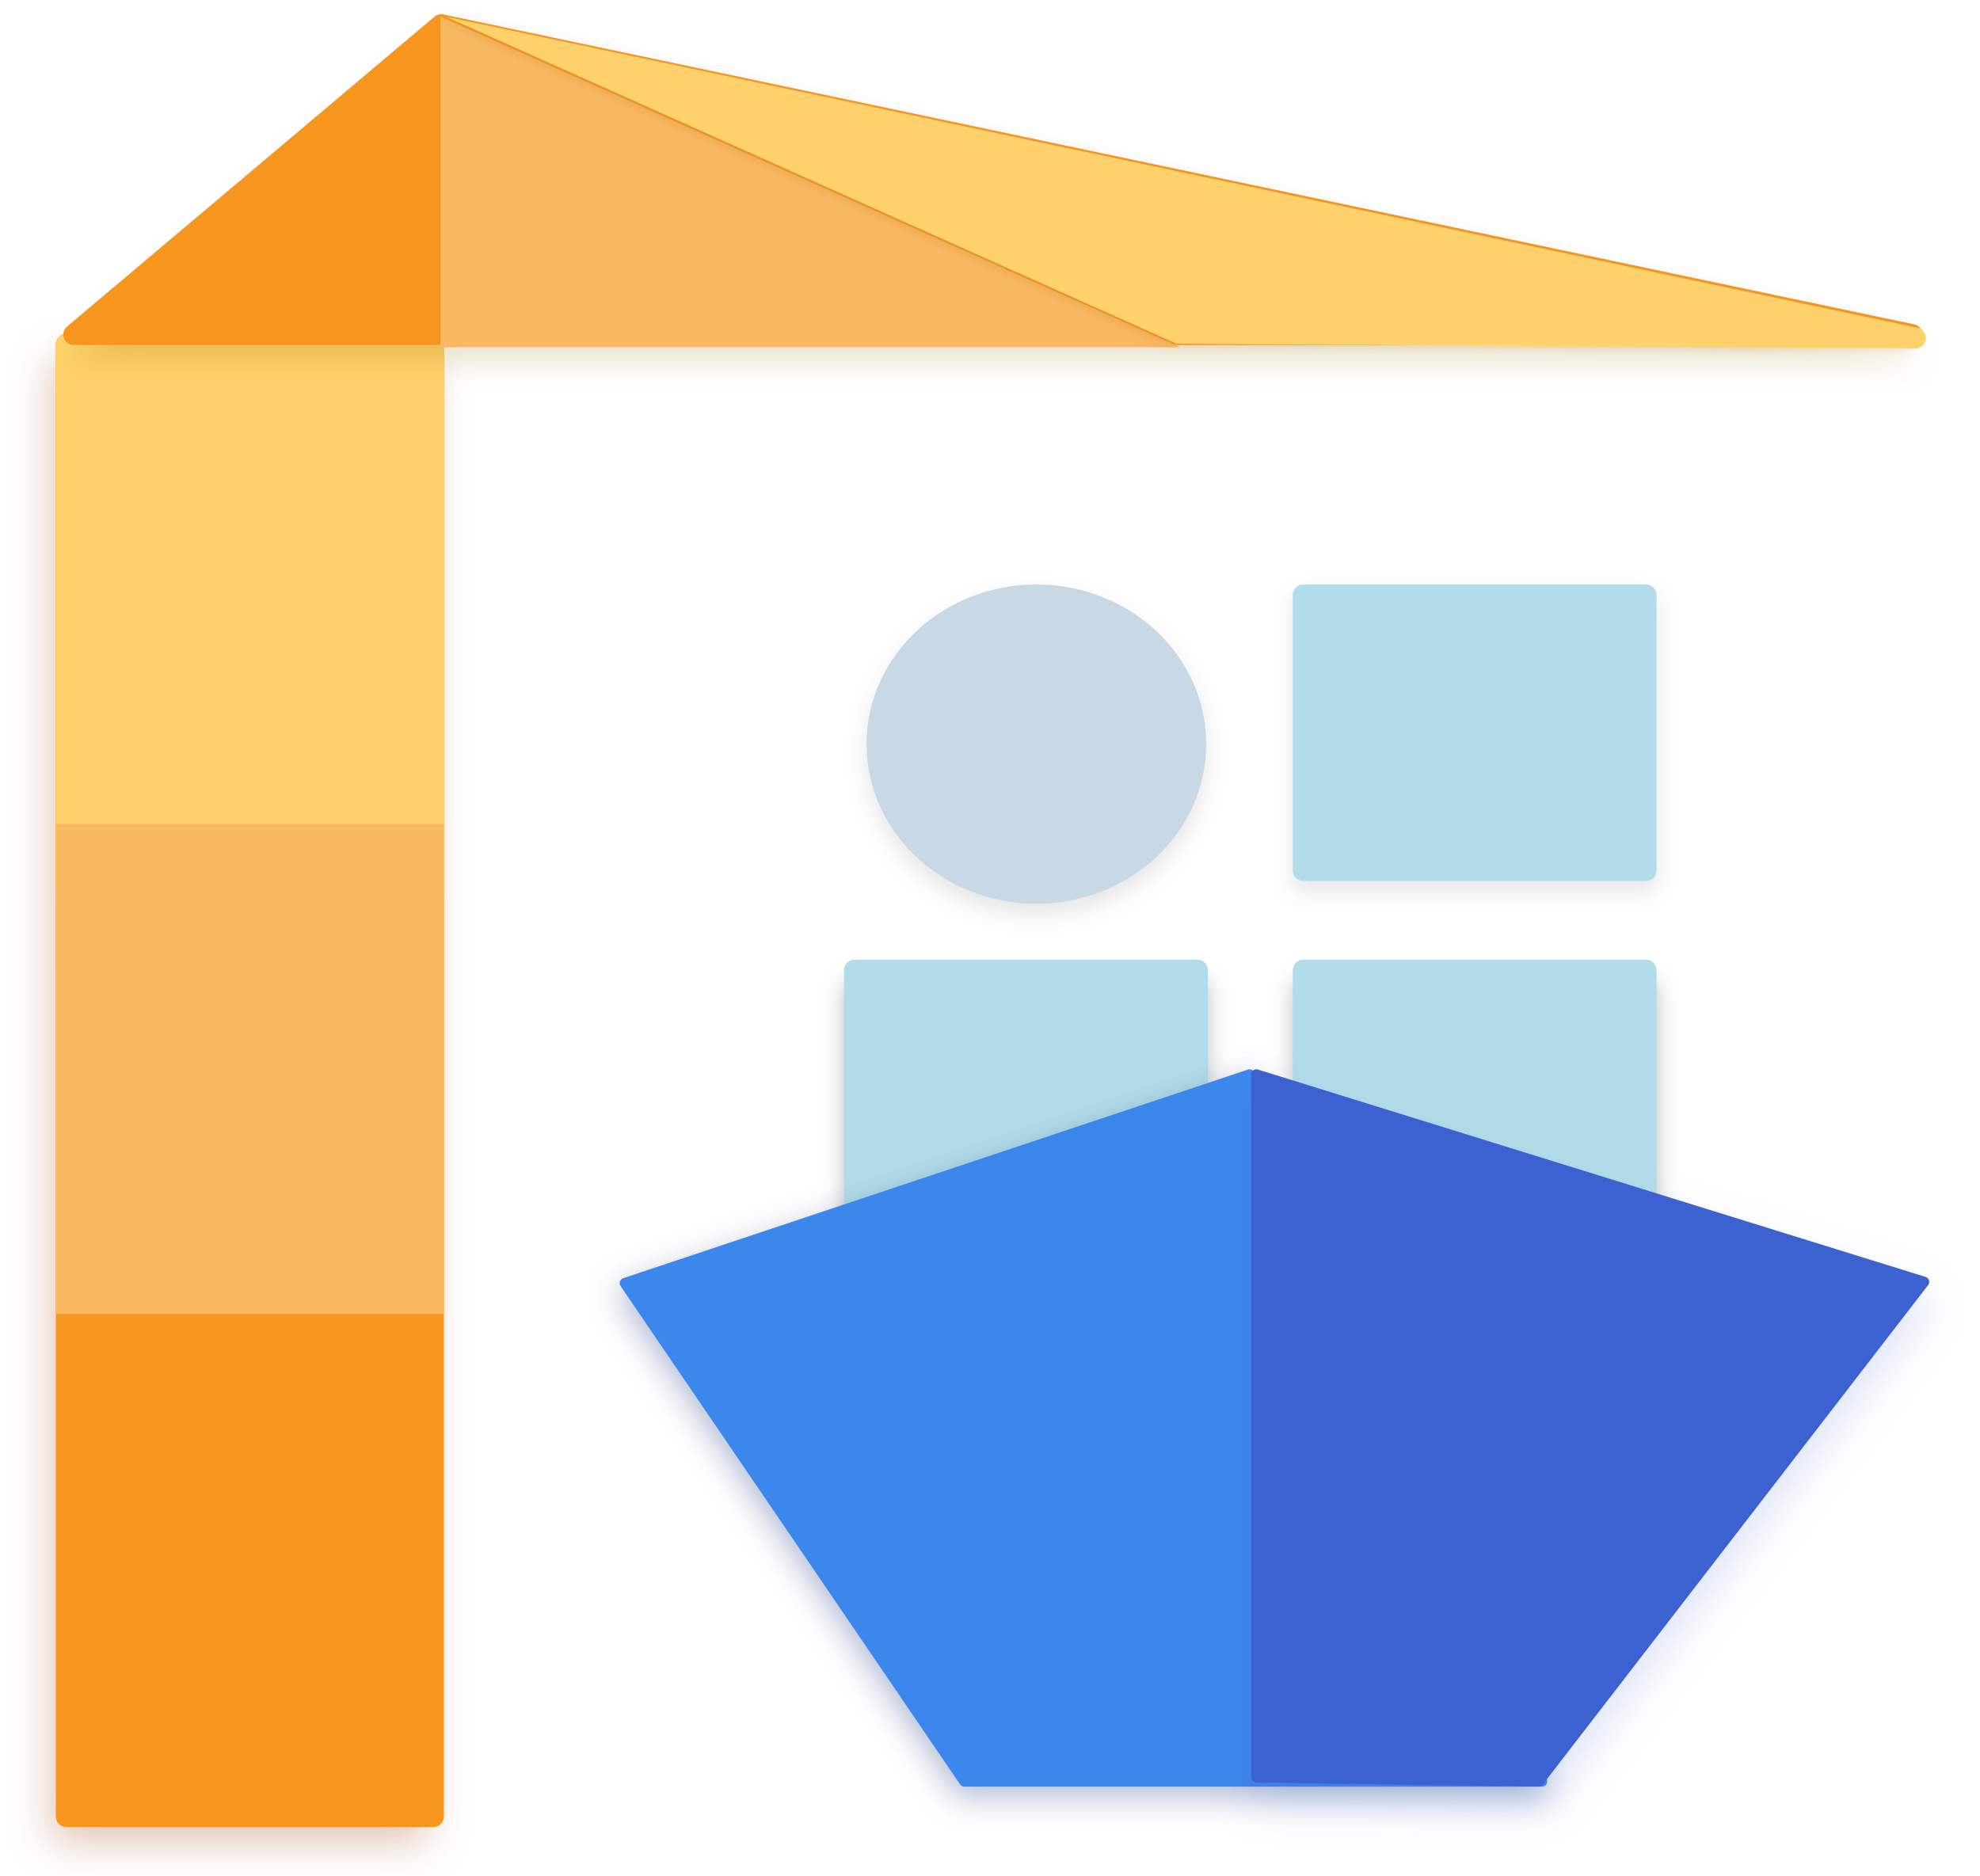
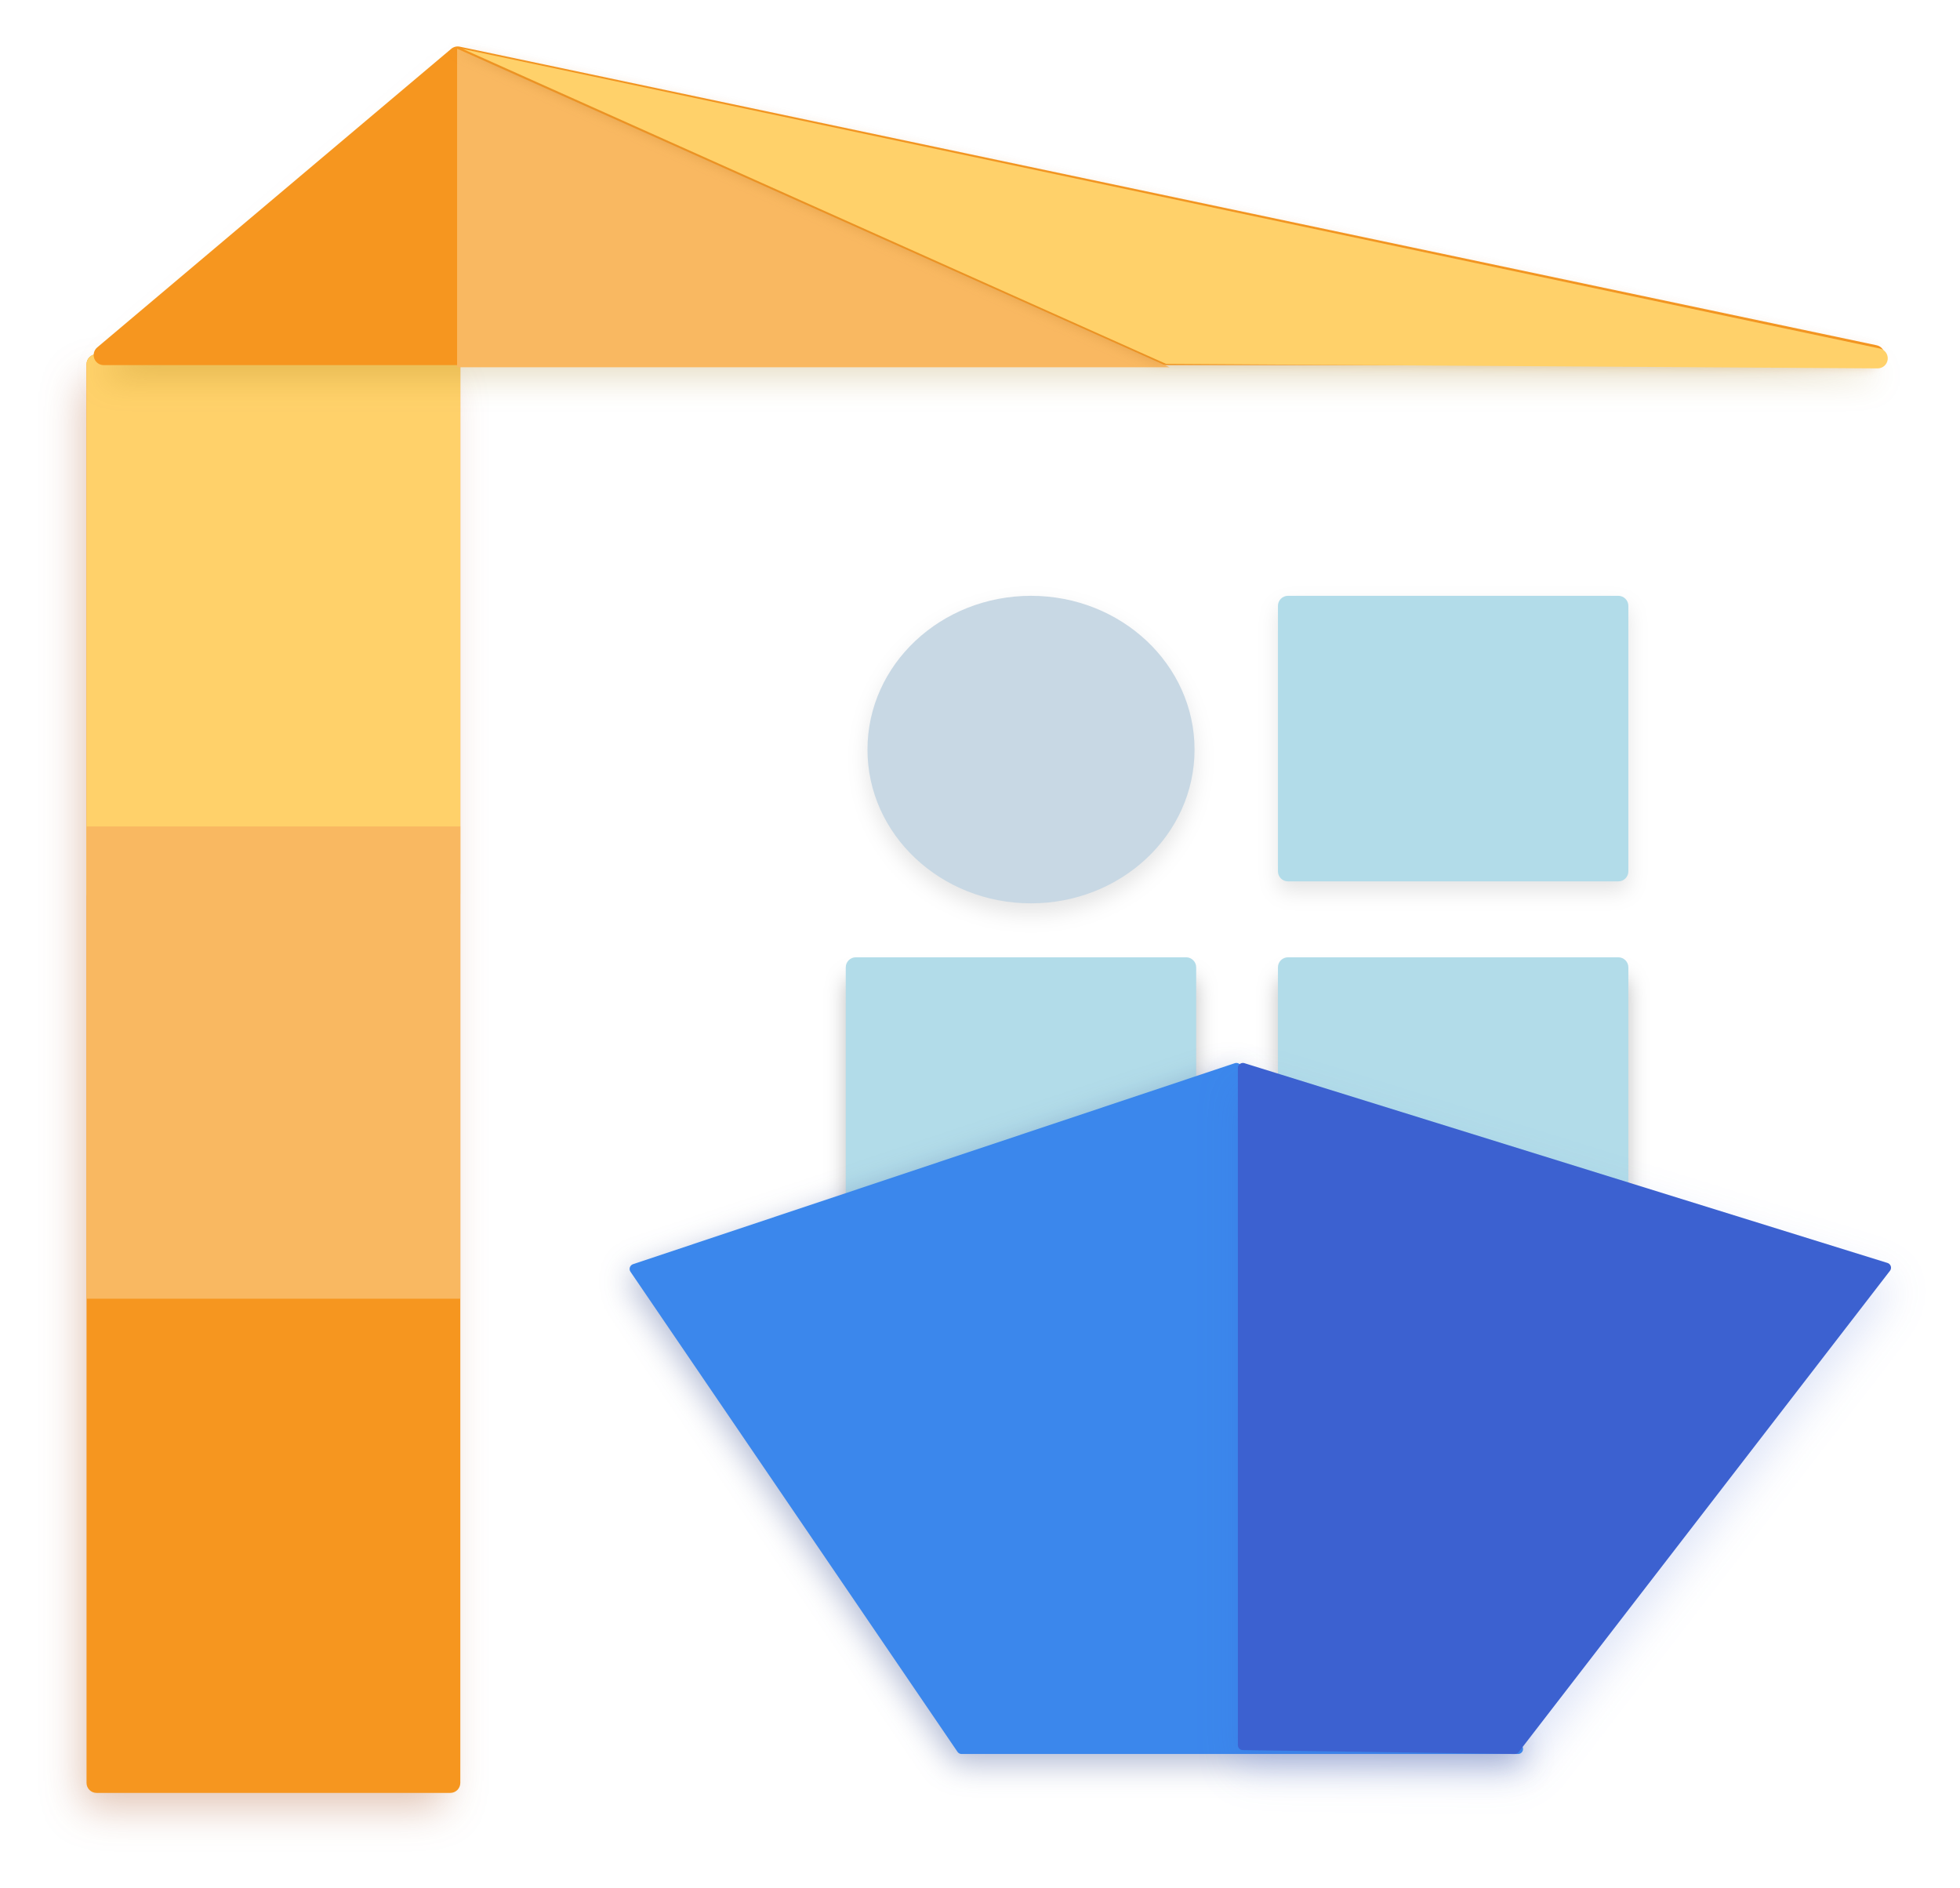
- <svg xmlns="http://www.w3.org/2000/svg" xmlns:xlink="http://www.w3.org/1999/xlink" height="180" width="190">
+ <svg xmlns="http://www.w3.org/2000/svg" xmlns:xlink="http://www.w3.org/1999/xlink" role="img" viewBox="-3.26 -3.26 195.26 188.01">
  <defs>
-     <rect id="b" height="28.444" rx="1" width="34.909" x="75.877" y="91.103" />
-     <filter id="a" height="1.281" width="1.229" x="-.115" y="-.07">
+     <filter id="a" width="1.229" height="1.281" x="-.115" y="-.07">
      <feOffset dy="2" in="SourceAlpha" result="shadowOffsetOuter1" />
      <feGaussianBlur in="shadowOffsetOuter1" result="shadowBlurOuter1" stdDeviation="1" />
      <feColorMatrix in="shadowBlurOuter1" values="0 0 0 0 0 0 0 0 0 0 0 0 0 0 0 0 0 0 0.254 0" />
    </filter>
-     <rect id="d" height="28.444" rx="1" width="34.909" x="118.932" y="91.103" />
-     <filter id="c" height="1.281" width="1.229" x="-.115" y="-.07">
+     <filter id="c" width="1.229" height="1.281" x="-.115" y="-.07">
      <feOffset dy="2" in="SourceAlpha" result="shadowOffsetOuter1" />
      <feGaussianBlur in="shadowOffsetOuter1" result="shadowBlurOuter1" stdDeviation="1" />
      <feColorMatrix in="shadowBlurOuter1" values="0 0 0 0 0 0 0 0 0 0 0 0 0 0 0 0 0 0 0.254 0" />
    </filter>
-     <rect id="f" height="28.444" rx="1" width="34.909" x="118.932" y="55.094" />
-     <filter id="e" height="1.246" width="1.201" y="-.088">
+     <filter id="e" width="1.201" height="1.246" y="-.088">
      <feOffset dy="1" in="SourceAlpha" result="shadowOffsetOuter1" />
      <feGaussianBlur in="shadowOffsetOuter1" result="shadowBlurOuter1" stdDeviation="1" />
      <feColorMatrix in="shadowBlurOuter1" values="0 0 0 0 0 0 0 0 0 0 0 0 0 0 0 0 0 0 0.102 0" />
    </filter>
-     <ellipse id="h" cx="94.332" cy="70.41" rx="16.291" ry="15.316" />
-     <filter id="g" height="1.229" width="1.215" x="-.107" y="-.082">
+     <filter id="g" width="1.215" height="1.229" x="-.107" y="-.082">
      <feOffset dy="1" in="SourceAlpha" result="shadowOffsetOuter1" />
      <feGaussianBlur in="shadowOffsetOuter1" result="shadowBlurOuter1" stdDeviation="1" />
      <feColorMatrix in="shadowBlurOuter1" values="0 0 0 0 0 0 0 0 0 0 0 0 0 0 0 0 0 0 0.102 0" />
    </filter>
-     <path id="j" d="M114.79 102.126l28.06 67.84H87.42l-32.576-47.82z" />
-     <filter id="i" height="1.162" width="1.125" x="-.062" y="-.066">
+     <filter id="i" width="1.125" height="1.162" x="-.062" y="-.066">
      <feMorphology in="SourceAlpha" operator="dilate" radius=".5" result="shadowSpreadOuter1" />
      <feOffset dy="1" in="shadowSpreadOuter1" result="shadowOffsetOuter1" />
      <feGaussianBlur in="shadowOffsetOuter1" result="shadowBlurOuter1" stdDeviation="1.5" />
      <feComposite in="shadowBlurOuter1" in2="SourceAlpha" operator="out" result="shadowBlurOuter1" />
      <feColorMatrix in="shadowBlurOuter1" values="0 0 0 0 0.161 0 0 0 0 0.253 0 0 0 0 0.528 0 0 0 0.353 0" />
    </filter>
-     <path id="l" d="M115.44 102.126l64.067 19.9-36.986 47.94-27.08-.387z" />
-     <filter id="k" height="1.221" width="1.234" x="-.117" y="-.081">
+     <filter id="k" width="1.234" height="1.221" x="-.117" y="-.081">
      <feMorphology in="SourceAlpha" operator="dilate" radius=".5" result="shadowSpreadOuter1" />
      <feOffset dy="2" in="shadowSpreadOuter1" result="shadowOffsetOuter1" />
      <feGaussianBlur in="shadowOffsetOuter1" result="shadowBlurOuter1" stdDeviation="2" />
      <feComposite in="shadowBlurOuter1" in2="SourceAlpha" operator="out" result="shadowBlurOuter1" />
      <feColorMatrix in="shadowBlurOuter1" values="0 0 0 0 0.235 0 0 0 0 0.38 0 0 0 0 0.816 0 0 0 0.159 0" />
    </filter>
-     <rect id="n" height="143.316" rx="1" width="37.236" x=".241" y="31.026" />
-     <filter id="m" height="1.091" width="1.349" x="-.201" y="-.031">
+     <filter id="m" width="1.349" height="1.091" x="-.201" y="-.031">
      <feMorphology in="SourceAlpha" radius=".5" result="shadowSpreadOuter1" />
      <feOffset dx="-1" dy="2" in="shadowSpreadOuter1" result="shadowOffsetOuter1" />
      <feGaussianBlur in="shadowOffsetOuter1" result="shadowBlurOuter1" stdDeviation="2" />
      <feColorMatrix in="shadowBlurOuter1" values="0 0 0 0 0.628 0 0 0 0 0.258 0 0 0 0 0.071 0 0 0 0.311 0" />
    </filter>
-     <path id="p" d="M1.95 32.112H178.37a1 1 0 0 0 .206-1.978L37.423.389a1 1 0 0 0-.851.214L1.306 30.348a1 1 0 0 0 .644 1.764z" />
-     <filter id="o" height="1.315" width="1.056" x="-.028" y="-.095">
+     <filter id="o" width="1.056" height="1.315" x="-.028" y="-.095">
      <feMorphology in="SourceAlpha" radius=".5" result="shadowSpreadOuter1" />
      <feOffset dy="2" in="shadowSpreadOuter1" result="shadowOffsetOuter1" />
      <feGaussianBlur in="shadowOffsetOuter1" result="shadowBlurOuter1" stdDeviation="1.5" />
      <feColorMatrix in="shadowBlurOuter1" values="0 0 0 0 0.59 0 0 0 0 0.444 0 0 0 0 0.023 0 0 0 0.214 0" />
    </filter>
-     <path id="r" d="M37.72.617l70.065 31.37 70.893.448a1 1 0 0 0 .213-1.978z" />
-     <filter id="q" height="1.126" width="1.028" x="-.021" y="-.063">
+     <filter id="q" width="1.028" height="1.126" x="-.021" y="-.063">
      <feOffset dx="-1" in="SourceAlpha" result="shadowOffsetOuter1" />
      <feGaussianBlur in="shadowOffsetOuter1" result="shadowBlurOuter1" stdDeviation=".5" />
      <feColorMatrix in="shadowBlurOuter1" values="0 0 0 0 0.781 0 0 0 0 0.53 0 0 0 0 0.203 0 0 0 0.312 0" />
    </filter>
+     <rect id="b" width="34.909" height="28.444" x="75.877" y="91.103" rx="1" />
+     <rect id="d" width="34.909" height="28.444" x="118.932" y="91.103" rx="1" />
+     <rect id="f" width="34.909" height="28.444" x="118.932" y="55.094" rx="1" />
+     <rect id="n" width="37.236" height="143.316" x=".241" y="31.026" rx="1" />
+     <path id="j" d="M114.79 102.126l28.06 67.84H87.42l-32.576-47.82z" />
+     <path id="l" d="M115.44 102.126l64.067 19.9-36.986 47.94-27.08-.387z" />
+     <path id="p" d="M1.95 32.112h176.42a1 1 0 0 0 .206-1.978L37.423.389a1 1 0 0 0-.851.214L1.306 30.348a1 1 0 0 0 .644 1.764z" />
+     <path id="r" d="M37.72.617l70.065 31.37 70.893.448a1 1 0 0 0 .213-1.978z" />
+     <ellipse id="h" cx="94.332" cy="70.41" rx="16.291" ry="15.316" />
  </defs>
  <g fill="none" fill-rule="evenodd" transform="translate(5.12 1)">
-     <use fill="#000" filter="url(#a)" height="100%" width="100%" xlink:href="#b" />
-     <use fill="#b2dce9" height="100%" width="100%" xlink:href="#b" />
-     <use fill="#000" filter="url(#c)" height="100%" width="100%" xlink:href="#d" />
-     <use fill="#b2dce9" height="100%" width="100%" xlink:href="#d" />
-     <use fill="#000" filter="url(#e)" height="100%" width="100%" xlink:href="#f" />
-     <use fill="#b2dce9" height="100%" width="100%" xlink:href="#f" />
-     <use fill="#000" filter="url(#g)" height="100%" width="100%" xlink:href="#h" />
-     <use fill="#c8d8e4" height="100%" width="100%" xlink:href="#h" />
+     <use width="100%" height="100%" fill="#000" filter="url(#a)" xlink:href="#b" />
+     <use width="100%" height="100%" fill="#b2dce9" xlink:href="#b" />
+     <use width="100%" height="100%" fill="#000" filter="url(#c)" xlink:href="#d" />
+     <use width="100%" height="100%" fill="#b2dce9" xlink:href="#d" />
+     <use width="100%" height="100%" fill="#000" filter="url(#e)" xlink:href="#f" />
+     <use width="100%" height="100%" fill="#b2dce9" xlink:href="#f" />
+     <use width="100%" height="100%" fill="#000" filter="url(#g)" xlink:href="#h" />
+     <use width="100%" height="100%" fill="#c8d8e4" xlink:href="#h" />
    <g fill-rule="nonzero">
      <g stroke-linejoin="round">
-         <use fill="#000" filter="url(#i)" height="100%" width="100%" xlink:href="#j" />
-         <use fill="#3b87ec" height="100%" stroke="#3b87ec" width="100%" xlink:href="#j" />
+         <use width="100%" height="100%" fill="#000" filter="url(#i)" xlink:href="#j" />
+         <use width="100%" height="100%" fill="#3b87ec" stroke="#3b87ec" xlink:href="#j" />
      </g>
      <g stroke-linejoin="round">
-         <use fill="#000" filter="url(#k)" height="100%" width="100%" xlink:href="#l" />
-         <use fill="#3c61d0" height="100%" stroke="#3c61d0" width="100%" xlink:href="#l" />
+         <use width="100%" height="100%" fill="#000" filter="url(#k)" xlink:href="#l" />
+         <use width="100%" height="100%" fill="#3c61d0" stroke="#3c61d0" xlink:href="#l" />
      </g>
-       <use fill="#000" filter="url(#m)" height="100%" width="100%" xlink:href="#n" />
-       <use fill="#f6961f" height="100%" width="100%" xlink:href="#n" />
-       <rect fill="#ffd16a" height="54.701" rx="1" width="37.236" x=".241" y="31.026" />
-       <path d="M.24 78.068h37.237v47.043H.241z" fill="#f9b861" />
-       <use fill="#000" filter="url(#o)" height="100%" width="100%" xlink:href="#p" />
-       <use fill="#f6961f" height="100%" width="100%" xlink:href="#p" />
+       <use width="100%" height="100%" fill="#000" filter="url(#m)" xlink:href="#n" />
+       <use width="100%" height="100%" fill="#f6961f" xlink:href="#n" />
+       <rect width="37.236" height="54.701" x=".241" y="31.026" fill="#ffd16a" rx="1" />
+       <path fill="#f9b861" d="M.24 78.068h37.237v47.043H.241z" />
+       <use width="100%" height="100%" fill="#000" filter="url(#o)" xlink:href="#p" />
+       <use width="100%" height="100%" fill="#f6961f" xlink:href="#p" />
    </g>
-     <path d="M37.157.59v31.735h70.978z" fill="#f9b861" />
-     <use fill="#000" filter="url(#q)" height="100%" width="100%" xlink:href="#r" />
-     <use fill="#ffd16a" height="100%" width="100%" xlink:href="#r" />
+     <path fill="#f9b861" d="M37.157.59v31.735h70.978z" />
+     <use width="100%" height="100%" fill="#000" filter="url(#q)" xlink:href="#r" />
+     <use width="100%" height="100%" fill="#ffd16a" xlink:href="#r" />
  </g>
</svg>
